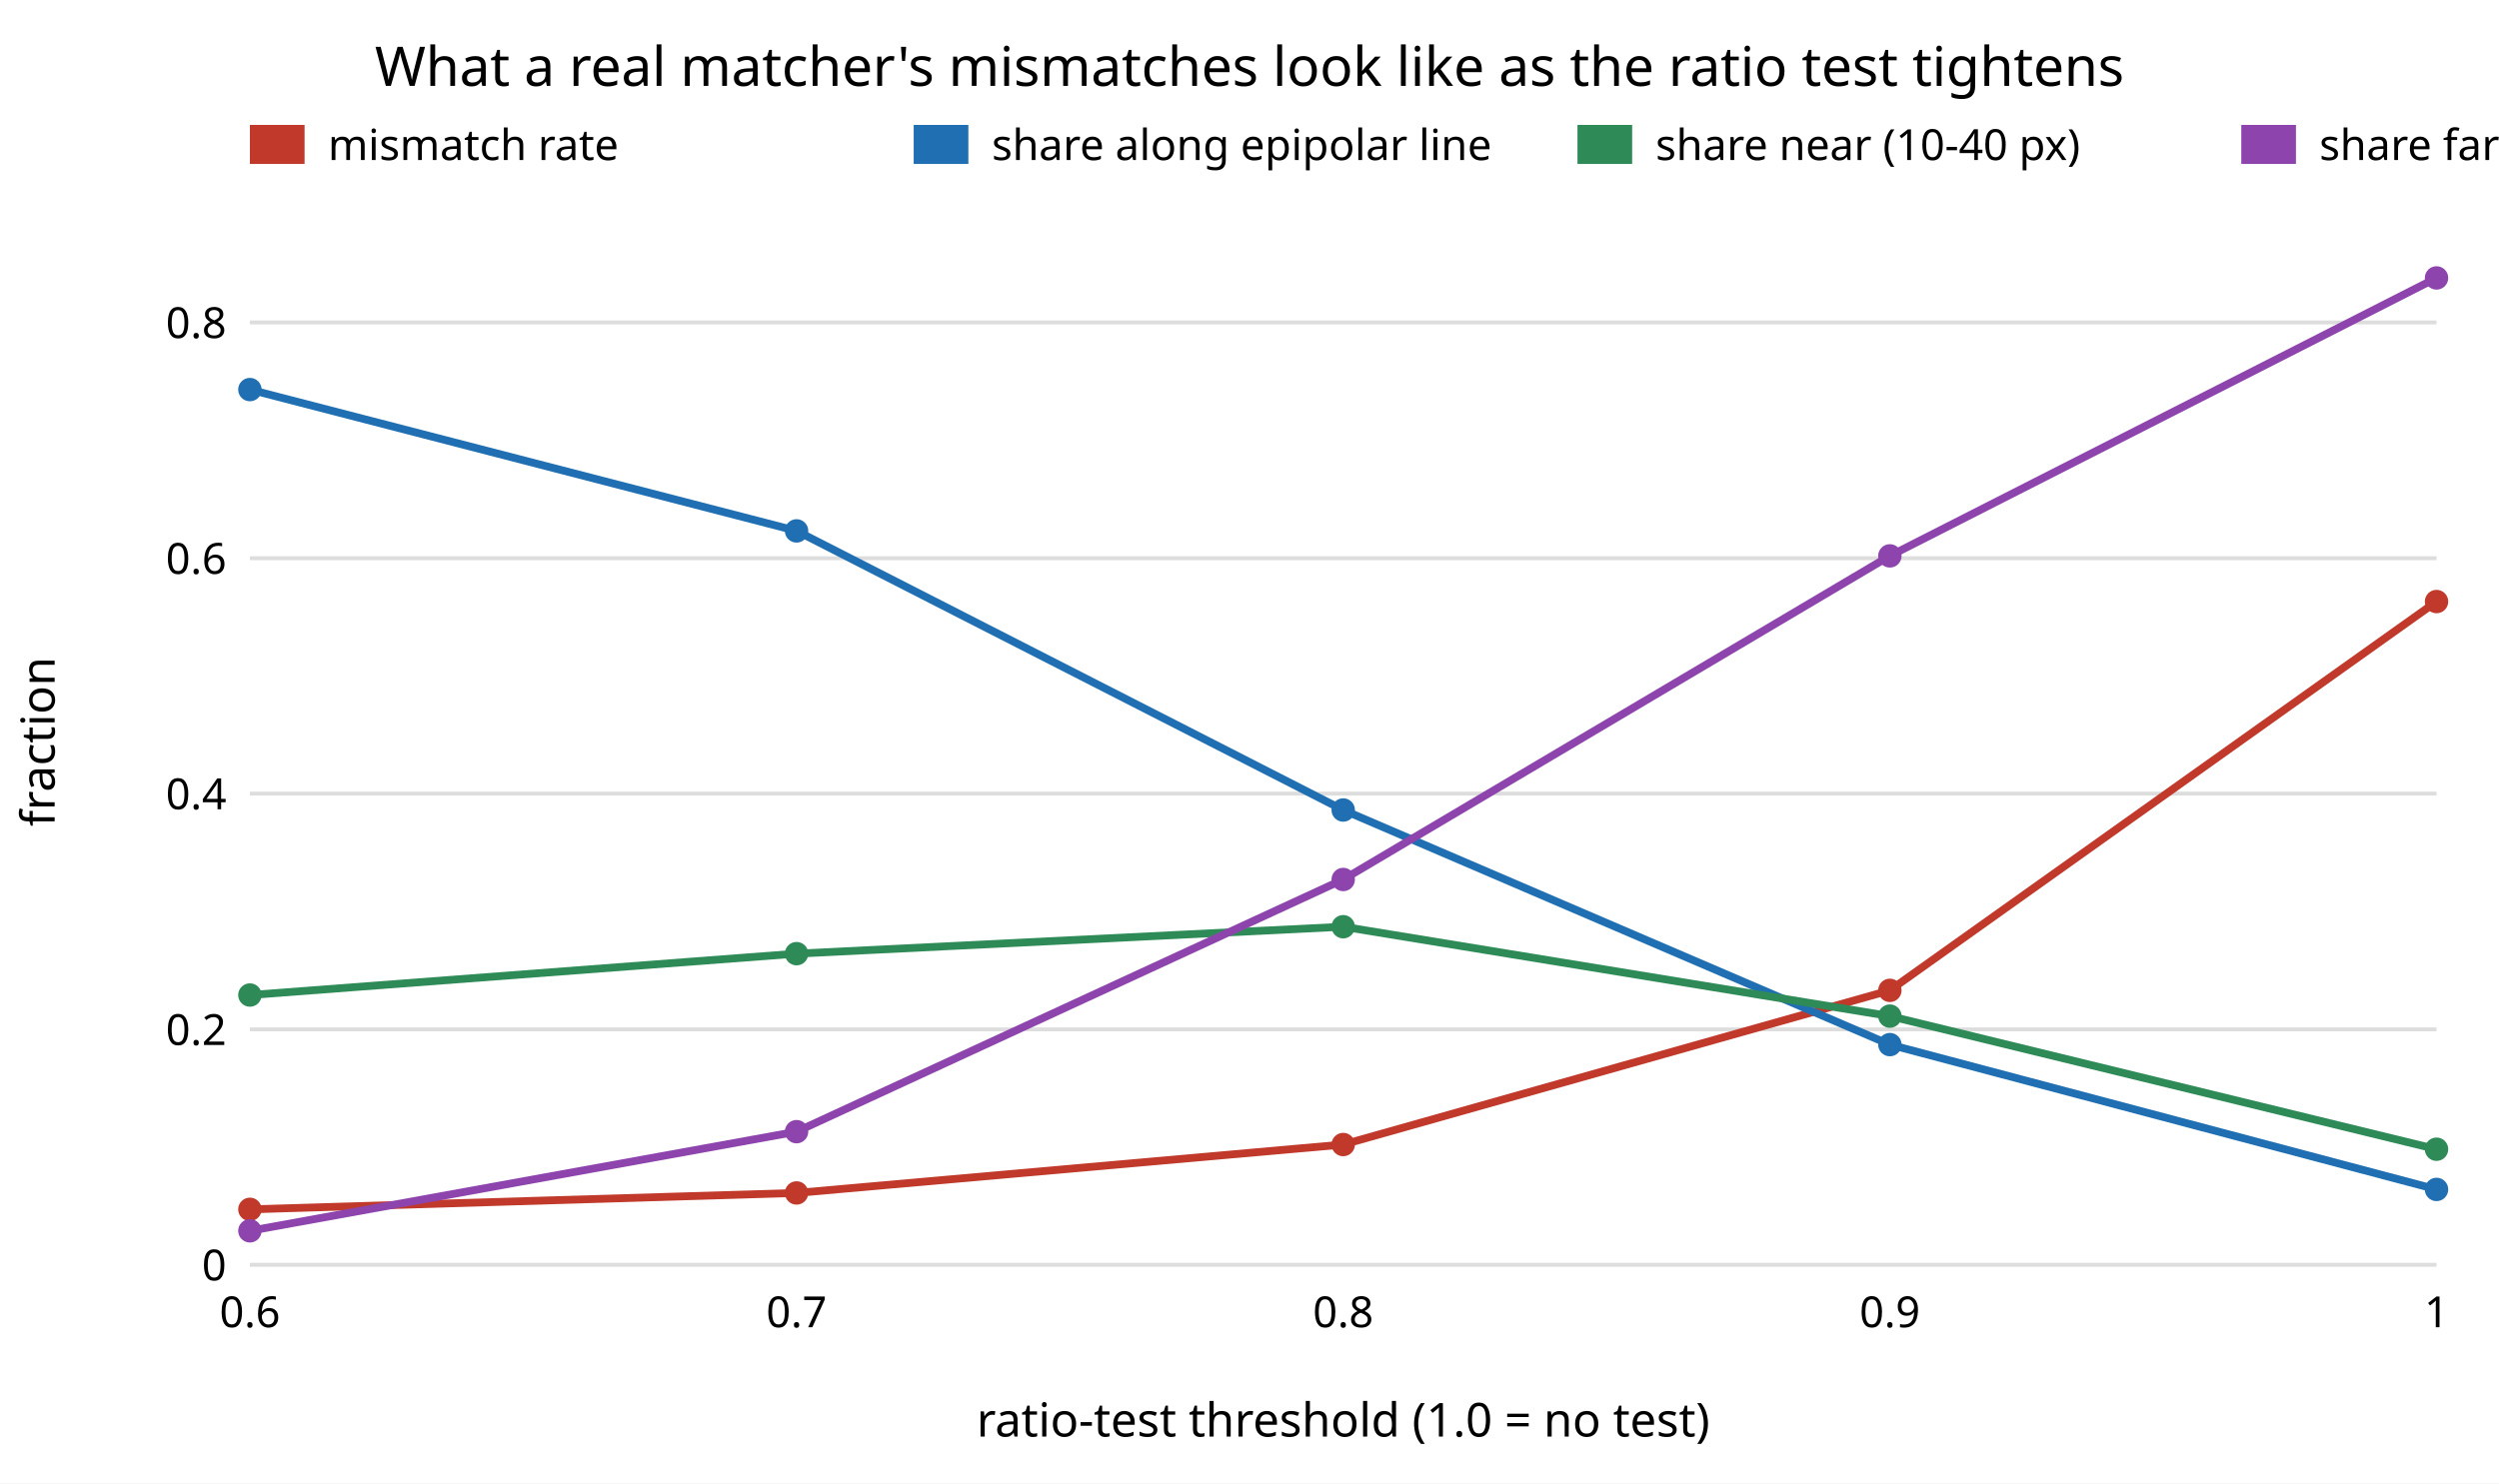
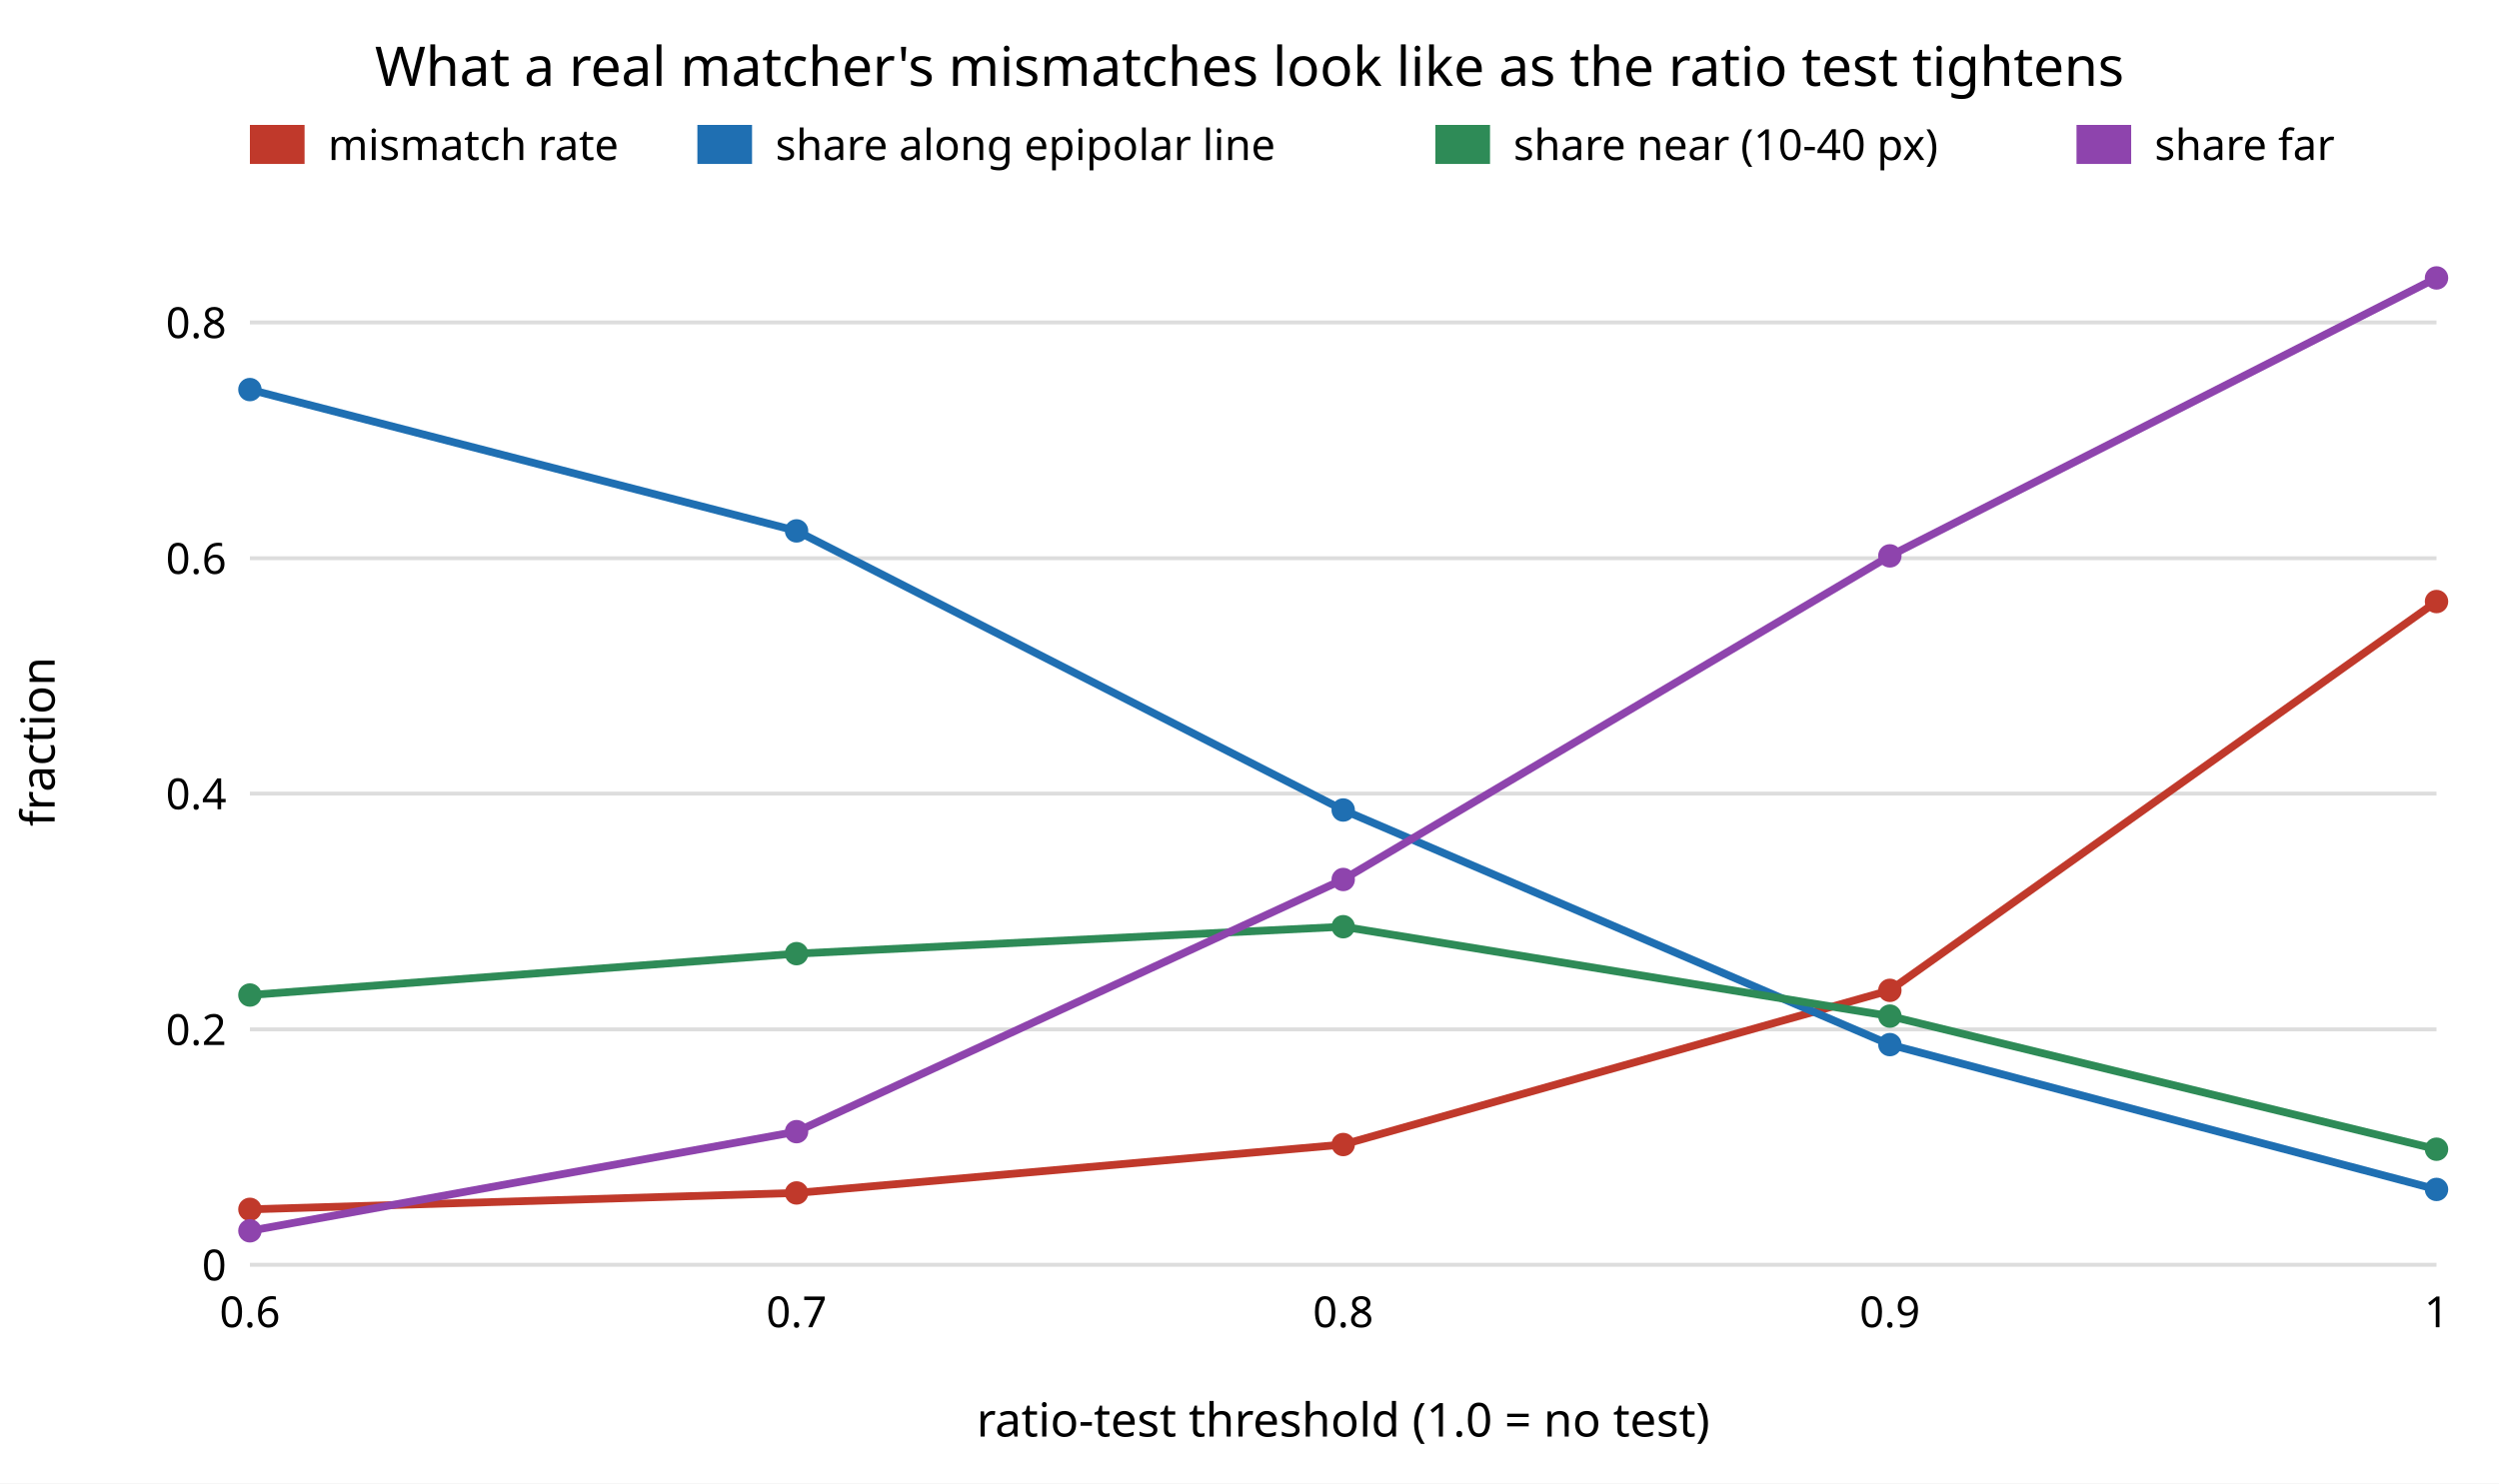
<svg xmlns="http://www.w3.org/2000/svg" viewBox="0 0 640 380" role="img" aria-label="Line plot of mismatch rate and the along-epipolar, near and far shares of the mismatches against the ratio-test threshold, on a real stereo pair">
  <rect width="640" height="380" fill="#fff" />
  <text x="320.0" y="22" text-anchor="middle" font-family="sans-serif" font-size="14">What a real matcher's mismatches look like as the ratio test tightens</text>
  <line x1="64" x2="624" y1="324.0" y2="324.0" stroke="#ddd" />
  <text x="58" y="328.0" text-anchor="end" font-family="sans-serif" font-size="11">0</text>
  <line x1="64" x2="624" y1="263.7" y2="263.7" stroke="#ddd" />
  <text x="58" y="267.7" text-anchor="end" font-family="sans-serif" font-size="11">0.2</text>
  <line x1="64" x2="624" y1="203.3" y2="203.3" stroke="#ddd" />
  <text x="58" y="207.3" text-anchor="end" font-family="sans-serif" font-size="11">0.4</text>
  <line x1="64" x2="624" y1="143.0" y2="143.0" stroke="#ddd" />
  <text x="58" y="147.0" text-anchor="end" font-family="sans-serif" font-size="11">0.6</text>
  <line x1="64" x2="624" y1="82.6" y2="82.6" stroke="#ddd" />
  <text x="58" y="86.6" text-anchor="end" font-family="sans-serif" font-size="11">0.8</text>
  <text x="64.0" y="340" text-anchor="middle" font-family="sans-serif" font-size="11">0.6</text>
  <text x="204.0" y="340" text-anchor="middle" font-family="sans-serif" font-size="11">0.7</text>
  <text x="344.0" y="340" text-anchor="middle" font-family="sans-serif" font-size="11">0.8</text>
  <text x="484.0" y="340" text-anchor="middle" font-family="sans-serif" font-size="11">0.9</text>
  <text x="624.0" y="340" text-anchor="middle" font-family="sans-serif" font-size="11">1</text>
  <text x="344.0" y="368" text-anchor="middle" font-family="sans-serif" font-size="12">ratio-test threshold (1.0 = no test)</text>
  <text x="14" y="190.0" text-anchor="middle" font-family="sans-serif" font-size="12" transform="rotate(-90 14 190.0)">fraction</text>
  <polyline points="624.0,154.1 484.0,253.7 344.0,293.2 204.0,305.6 64.0,309.8" fill="none" stroke="#c0392b" stroke-width="2" />
  <circle cx="624.0" cy="154.1" r="3" fill="#c0392b" />
  <circle cx="484.0" cy="253.7" r="3" fill="#c0392b" />
  <circle cx="344.0" cy="293.2" r="3" fill="#c0392b" />
  <circle cx="204.0" cy="305.6" r="3" fill="#c0392b" />
  <circle cx="64.0" cy="309.8" r="3" fill="#c0392b" />
  <rect x="64" y="32" width="14" height="10" fill="#c0392b" />
  <text x="84" y="41" font-family="sans-serif" font-size="11">mismatch rate</text>
  <polyline points="624.0,304.7 484.0,267.6 344.0,207.5 204.0,136.0 64.0,99.8" fill="none" stroke="#1f6fb2" stroke-width="2" />
  <circle cx="624.0" cy="304.7" r="3" fill="#1f6fb2" />
  <circle cx="484.0" cy="267.6" r="3" fill="#1f6fb2" />
  <circle cx="344.0" cy="207.5" r="3" fill="#1f6fb2" />
  <circle cx="204.0" cy="136.0" r="3" fill="#1f6fb2" />
  <circle cx="64.0" cy="99.8" r="3" fill="#1f6fb2" />
-   <rect x="234" y="32" width="14" height="10" fill="#1f6fb2" />
-   <text x="254" y="41" font-family="sans-serif" font-size="11">share along epipolar line</text>
+   <rect x="178.6" y="32" width="14" height="10" fill="#1f6fb2" />
+   <text x="198.6" y="41" font-family="sans-serif" font-size="11">share along epipolar line</text>
  <polyline points="624.0,294.4 484.0,260.3 344.0,237.4 204.0,244.3 64.0,254.9" fill="none" stroke="#2e8b57" stroke-width="2" />
  <circle cx="624.0" cy="294.4" r="3" fill="#2e8b57" />
  <circle cx="484.0" cy="260.3" r="3" fill="#2e8b57" />
  <circle cx="344.0" cy="237.4" r="3" fill="#2e8b57" />
  <circle cx="204.0" cy="244.3" r="3" fill="#2e8b57" />
  <circle cx="64.0" cy="254.9" r="3" fill="#2e8b57" />
-   <rect x="404" y="32" width="14" height="10" fill="#2e8b57" />
-   <text x="424" y="41" font-family="sans-serif" font-size="11">share near (10-40 px)</text>
+   <rect x="367.6" y="32" width="14" height="10" fill="#2e8b57" />
+   <text x="387.6" y="41" font-family="sans-serif" font-size="11">share near (10-40 px)</text>
  <polyline points="624.0,71.2 484.0,142.4 344.0,225.3 204.0,289.9 64.0,315.3" fill="none" stroke="#8e44ad" stroke-width="2" />
  <circle cx="624.0" cy="71.2" r="3" fill="#8e44ad" />
  <circle cx="484.0" cy="142.4" r="3" fill="#8e44ad" />
  <circle cx="344.0" cy="225.3" r="3" fill="#8e44ad" />
  <circle cx="204.0" cy="289.9" r="3" fill="#8e44ad" />
  <circle cx="64.0" cy="315.3" r="3" fill="#8e44ad" />
-   <rect x="574" y="32" width="14" height="10" fill="#8e44ad" />
-   <text x="594" y="41" font-family="sans-serif" font-size="11">share far</text>
+   <rect x="531.8" y="32" width="14" height="10" fill="#8e44ad" />
+   <text x="551.8" y="41" font-family="sans-serif" font-size="11">share far</text>
</svg>
